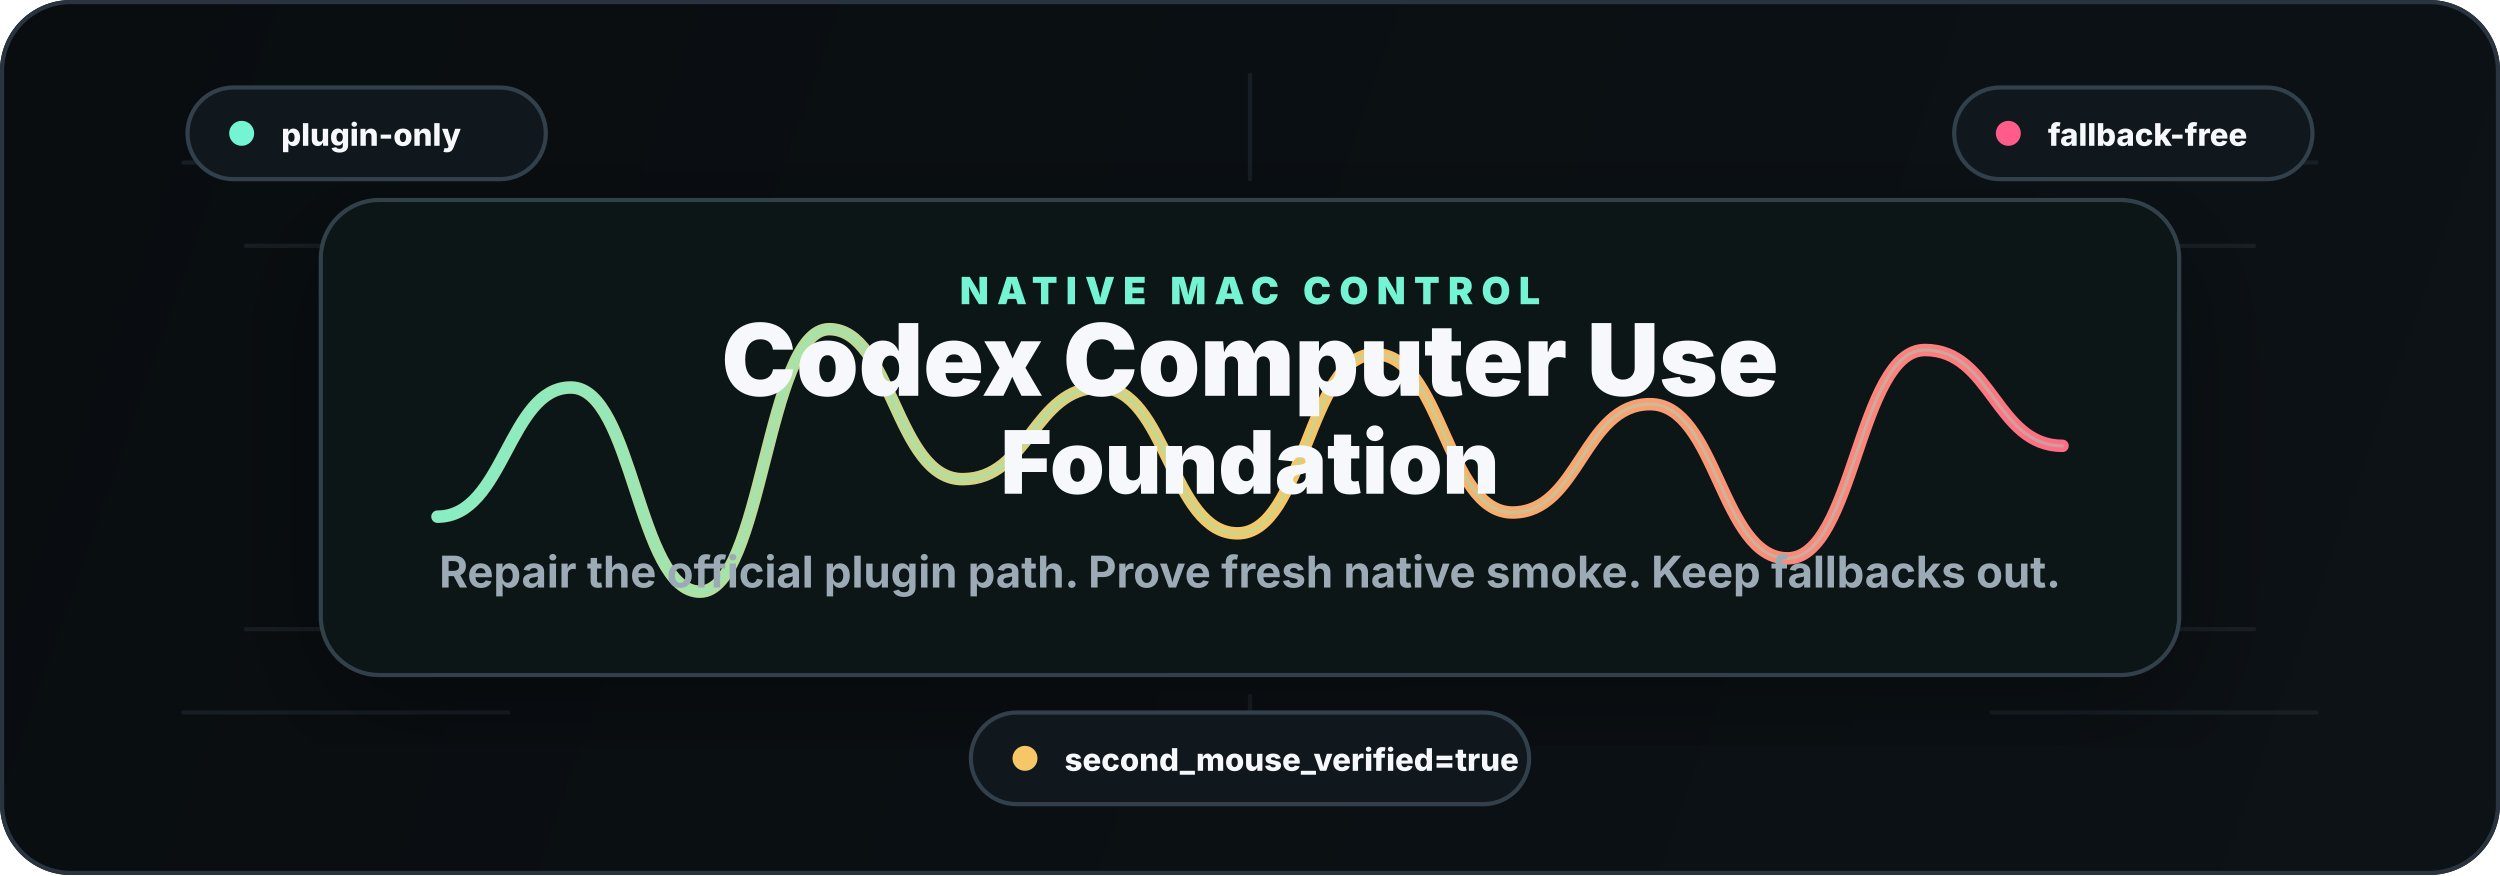
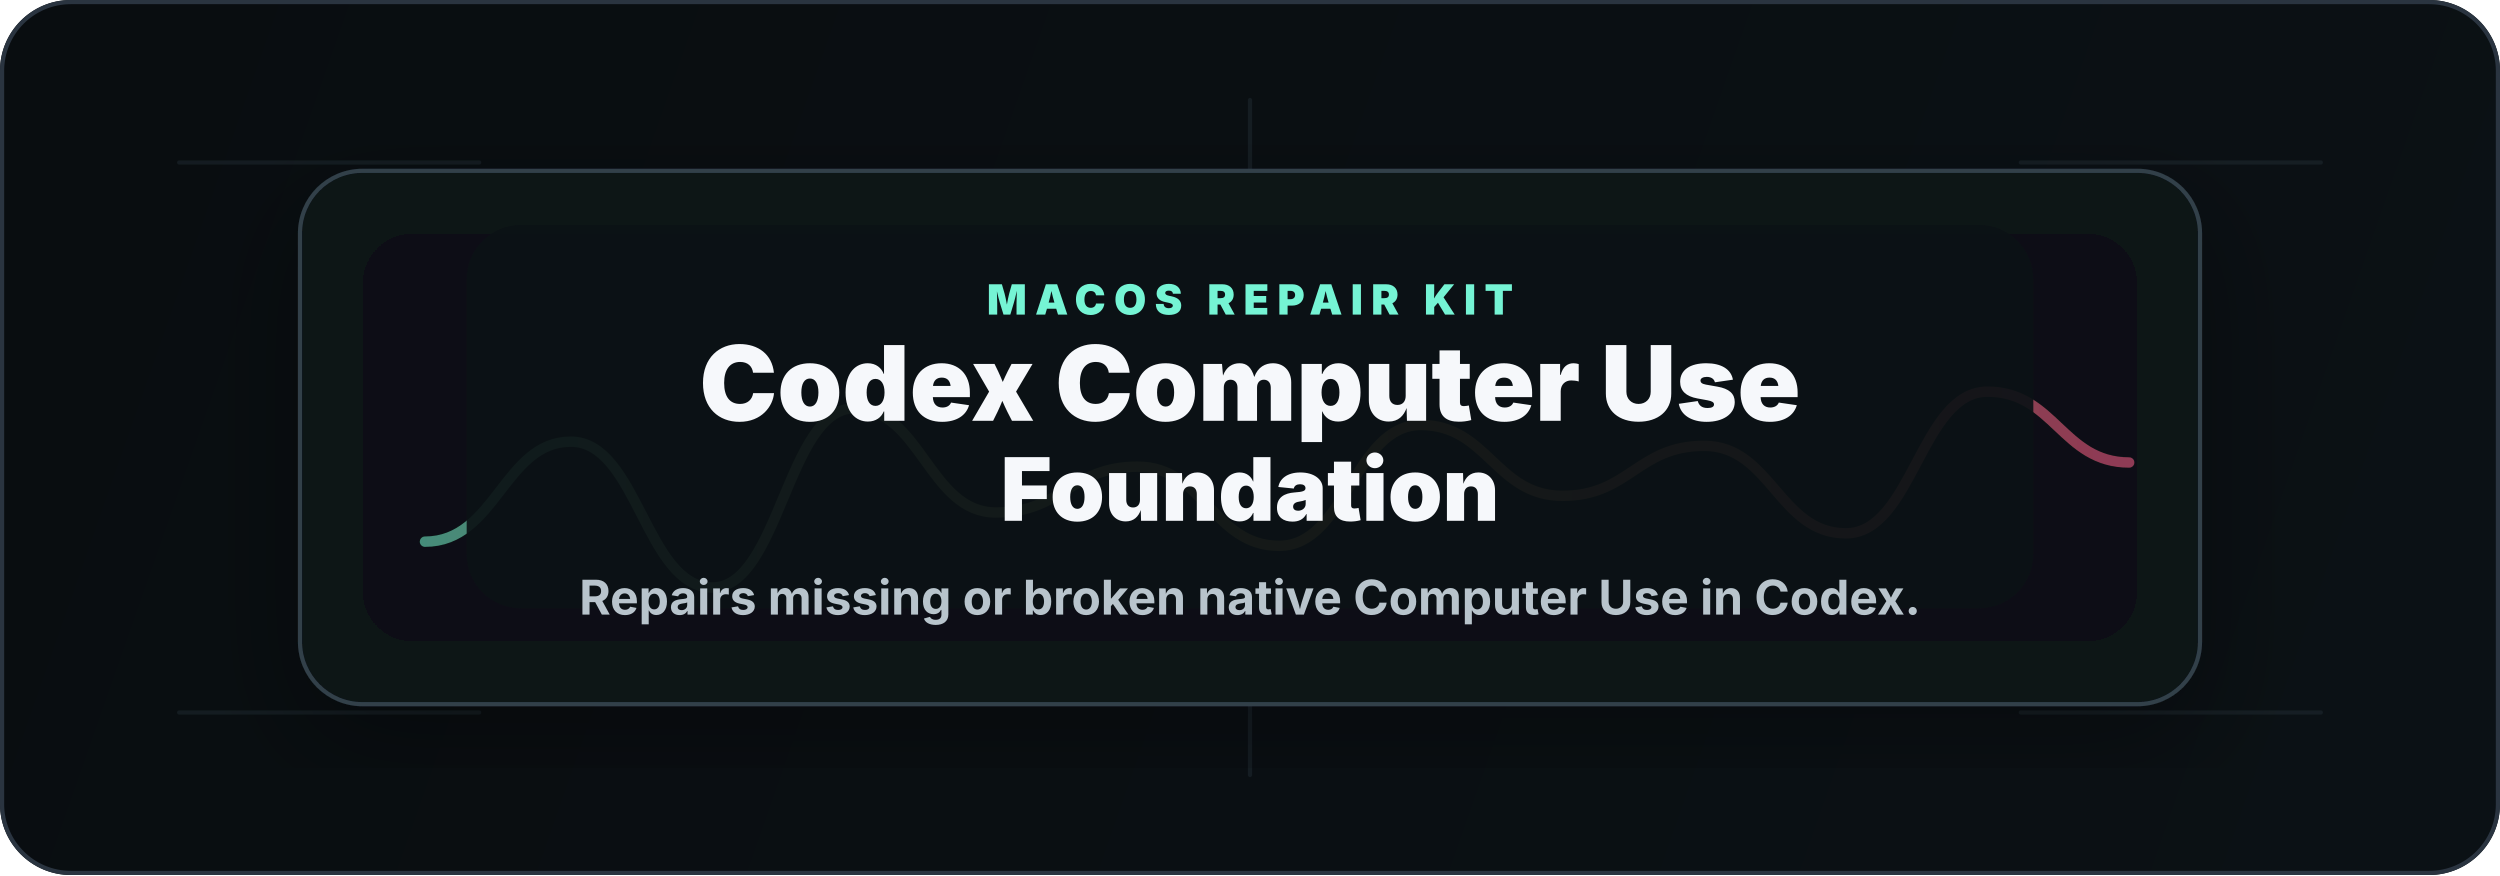
<svg xmlns="http://www.w3.org/2000/svg" width="2400" height="840" viewBox="0 0 1200 420" fill="none" role="img" aria-labelledby="title desc" text-rendering="geometricPrecision">
  <defs>
    <linearGradient id="panel" x1="0" y1="0" x2="1200" y2="420" gradientUnits="userSpaceOnUse">
      <stop stop-color="#090D10" />
-       <stop offset="1" stop-color="#0C1216" />
+       <stop offset="1" stop-color="#0B1115" />
    </linearGradient>
-     <linearGradient id="signal" x1="158" y1="108" x2="1042" y2="312" gradientUnits="userSpaceOnUse">
+     <linearGradient id="accent" x1="190" y1="248" x2="1010" y2="248" gradientUnits="userSpaceOnUse">
      <stop stop-color="#75F4D4" />
      <stop offset="0.52" stop-color="#F6C766" />
      <stop offset="1" stop-color="#FF5C8A" />
    </linearGradient>
-     <filter id="soft" x="-15%" y="-15%" width="130%" height="130%" color-interpolation-filters="sRGB">
-       <feDropShadow dx="0" dy="16" stdDeviation="28" flood-color="#000000" flood-opacity="0.34" />
+     <filter id="soft" x="-12%" y="-12%" width="124%" height="124%" color-interpolation-filters="sRGB">
+       <feDropShadow dx="0" dy="18" stdDeviation="26" flood-color="#000000" flood-opacity="0.32" />
    </filter>
  </defs>
  <rect width="1200" height="420" rx="34" fill="url(#panel)" />
  <rect x="1" y="1" width="1198" height="418" rx="33" stroke="#2A3440" stroke-width="2" />
-   <g opacity="0.32">
-     <path d="M88 78H244M956 78H1112M88 342H244M956 342H1112" stroke="#31404A" stroke-width="2" stroke-linecap="round" />
-     <path d="M118 118H220M980 118H1082M118 302H220M980 302H1082" stroke="#31404A" stroke-width="2" stroke-linecap="round" />
-     <path d="M600 36V86M600 334V384M334 210H384M816 210H866" stroke="#31404A" stroke-width="2" stroke-linecap="round" />
+   <g opacity="0.28">
+     <path d="M86 78H230M970 78H1114M86 342H230M970 342H1114" stroke="#31404A" stroke-width="2" stroke-linecap="round" />
+     <path d="M600 48V92M600 328V372" stroke="#31404A" stroke-width="2" stroke-linecap="round" />
  </g>
  <g filter="url(#soft)">
-     <rect x="154" y="96" width="892" height="228" rx="28" fill="#0D1418" stroke="#31404A" stroke-width="2" />
-     <path d="M210 248C242 248 244 186 274 186C304 186 306 284 336 284C366 284 368 158 398 158C428 158 430 230 462 230C494 230 496 186 528 186C560 186 562 256 594 256C626 256 628 170 660 170C692 170 694 246 726 246C758 246 760 194 792 194C824 194 826 268 858 268C890 268 892 168 924 168C956 168 958 214 990 214" stroke="url(#signal)" stroke-width="6" stroke-linecap="round" />
-     <path d="M210 248C242 248 244 186 274 186C304 186 306 284 336 284C366 284 368 158 398 158C428 158 430 230 462 230C494 230 496 186 528 186C560 186 562 256 594 256C626 256 628 170 660 170C692 170 694 246 726 246C758 246 760 194 792 194C824 194 826 268 858 268C890 268 892 168 924 168C956 168 958 214 990 214" stroke="#75F4D4" stroke-width="1.5" stroke-linecap="round" opacity="0.35" />
+     <rect x="144" y="82" width="912" height="256" rx="30" fill="#0D1418" stroke="#31404A" stroke-width="2" />
+     <rect x="174" y="112" width="852" height="196" rx="24" fill="#091113" />
+     <path d="M204 260C238 260 242 212 274 212C306 212 310 282 342 282C374 282 378 196 410 196C442 196 446 246 478 246C510 246 514 224 546 224C578 224 582 262 614 262C646 262 650 204 682 204C714 204 718 238 750 238C782 238 786 214 818 214C850 214 854 256 886 256C918 256 922 188 954 188C986 188 990 222 1022 222" stroke="url(#accent)" stroke-width="5" stroke-linecap="round" opacity="0.54" />
  </g>
-   <g>
-     <text x="600" y="146" text-anchor="middle" fill="#75F4D4" font-family="Inter, ui-sans-serif, system-ui, -apple-system, BlinkMacSystemFont, Segoe UI, sans-serif" font-size="18" font-weight="850" letter-spacing="4">NATIVE MAC CONTROL</text>
-     <text x="600" y="190" text-anchor="middle" fill="#F6F8FB" font-family="Inter, ui-sans-serif, system-ui, -apple-system, BlinkMacSystemFont, Segoe UI, sans-serif" font-size="48" font-weight="900">Codex Computer Use</text>
-     <text x="600" y="237" text-anchor="middle" fill="#F6F8FB" font-family="Inter, ui-sans-serif, system-ui, -apple-system, BlinkMacSystemFont, Segoe UI, sans-serif" font-size="42" font-weight="900">Foundation</text>
-     <text x="600" y="282" text-anchor="middle" fill="#9BAAB5" font-family="Inter, ui-sans-serif, system-ui, -apple-system, BlinkMacSystemFont, Segoe UI, sans-serif" font-size="21" font-weight="650">Repair the official plugin path. Prove fresh native smoke. Keep fallbacks out.</text>
-   </g>
-   <g font-family="Inter, ui-sans-serif, system-ui, -apple-system, BlinkMacSystemFont, Segoe UI, sans-serif" font-size="15" font-weight="800">
-     <rect x="90" y="42" width="172" height="44" rx="22" fill="#10181D" stroke="#31404A" stroke-width="2" />
-     <circle cx="116" cy="64" r="6" fill="#75F4D4" />
-     <text x="135" y="70" fill="#F6F8FB">plugin-only</text>
-     <rect x="466" y="342" width="268" height="44" rx="22" fill="#10181D" stroke="#31404A" stroke-width="2" />
-     <circle cx="492" cy="364" r="6" fill="#F6C766" />
-     <text x="511" y="370" fill="#F6F8FB">second_mouse_verified=true</text>
-     <rect x="938" y="42" width="172" height="44" rx="22" fill="#10181D" stroke="#31404A" stroke-width="2" />
-     <circle cx="964" cy="64" r="6" fill="#FF5C8A" />
-     <text x="983" y="70" fill="#F6F8FB">fallback-free</text>
-   </g>
+   <rect x="224" y="108" width="752" height="184" rx="26" fill="#0B1115" opacity="0.92" />
+   <text x="600" y="151" text-anchor="middle" fill="#75F4D4" font-family="Inter, ui-sans-serif, system-ui, -apple-system, BlinkMacSystemFont, Segoe UI, sans-serif" font-size="20" font-weight="850" letter-spacing="4">MACOS REPAIR KIT</text>
+   <text x="600" y="202" text-anchor="middle" fill="#F6F8FB" font-family="Inter, ui-sans-serif, system-ui, -apple-system, BlinkMacSystemFont, Segoe UI, sans-serif" font-size="50" font-weight="900">Codex Computer Use</text>
+   <text x="600" y="250" text-anchor="middle" fill="#F6F8FB" font-family="Inter, ui-sans-serif, system-ui, -apple-system, BlinkMacSystemFont, Segoe UI, sans-serif" font-size="42" font-weight="900">Foundation</text>
+   <text x="600" y="295" text-anchor="middle" fill="#B8C4CC" font-family="Inter, ui-sans-serif, system-ui, -apple-system, BlinkMacSystemFont, Segoe UI, sans-serif" font-size="23" font-weight="700">Repairs missing or broken native Computer Use in Codex.</text>
</svg>
